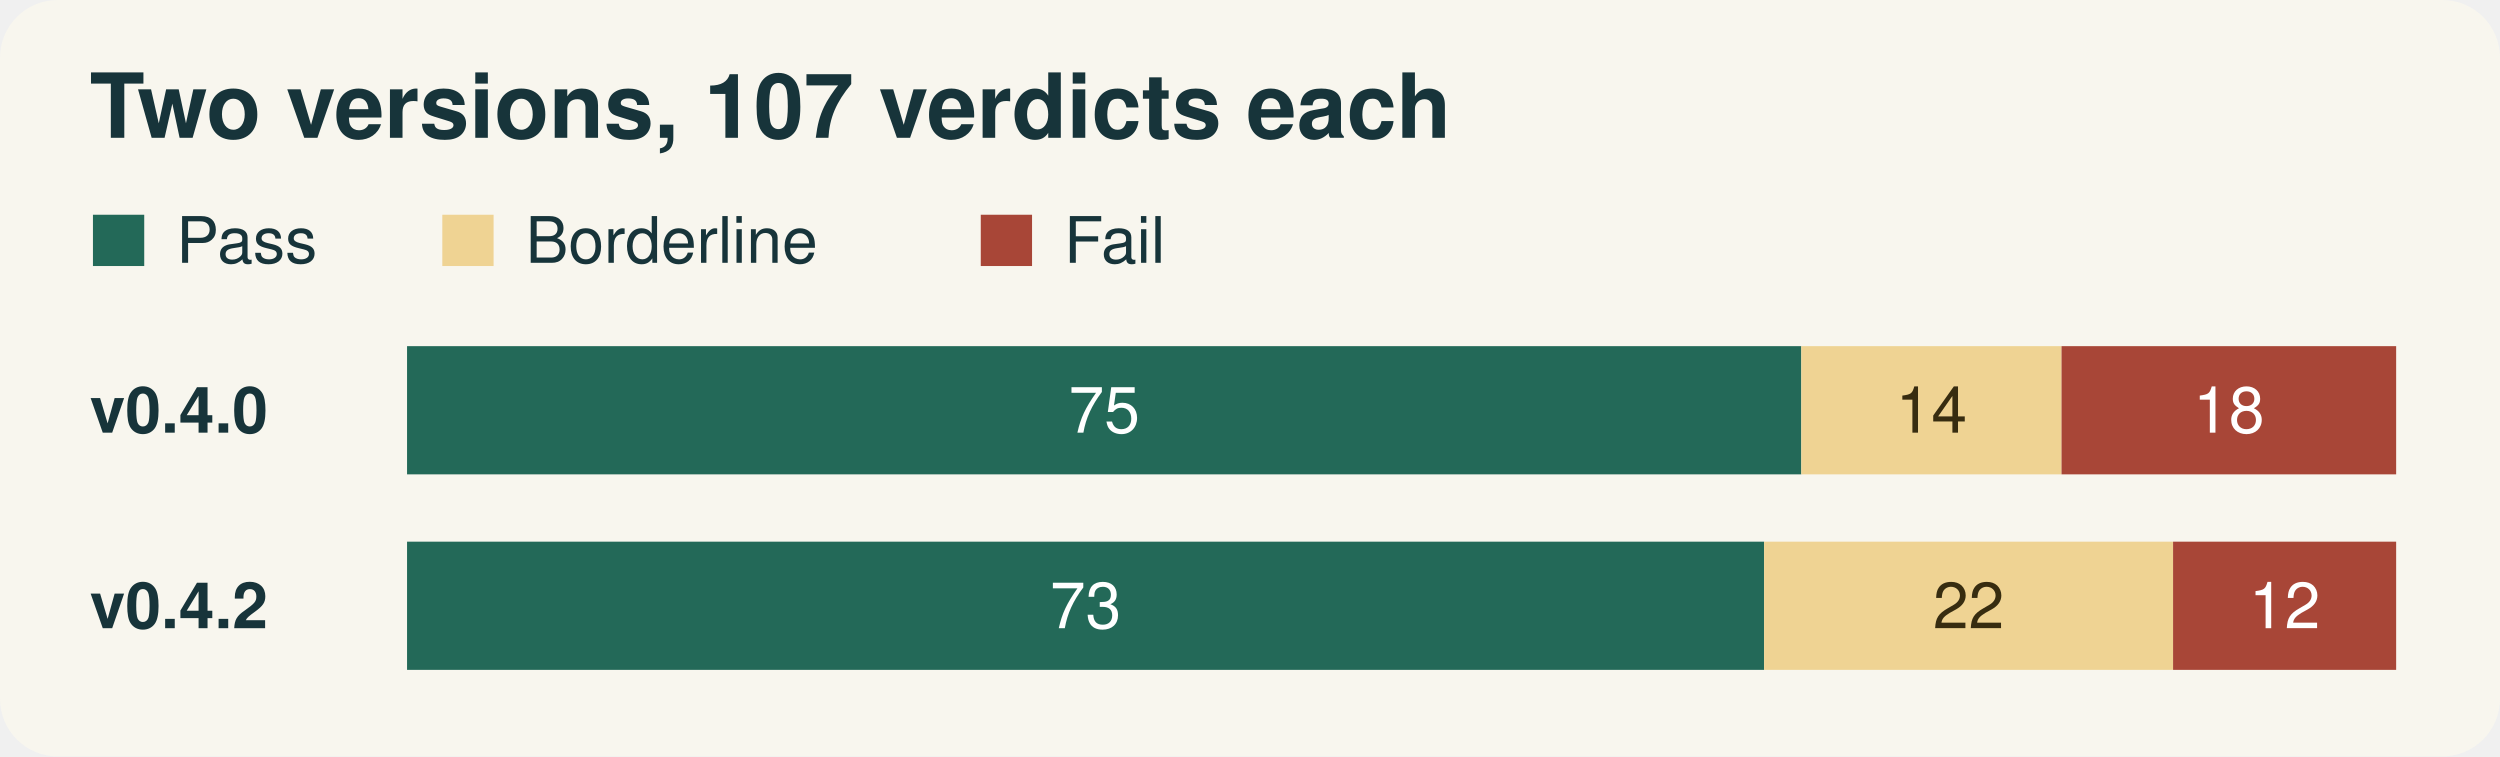
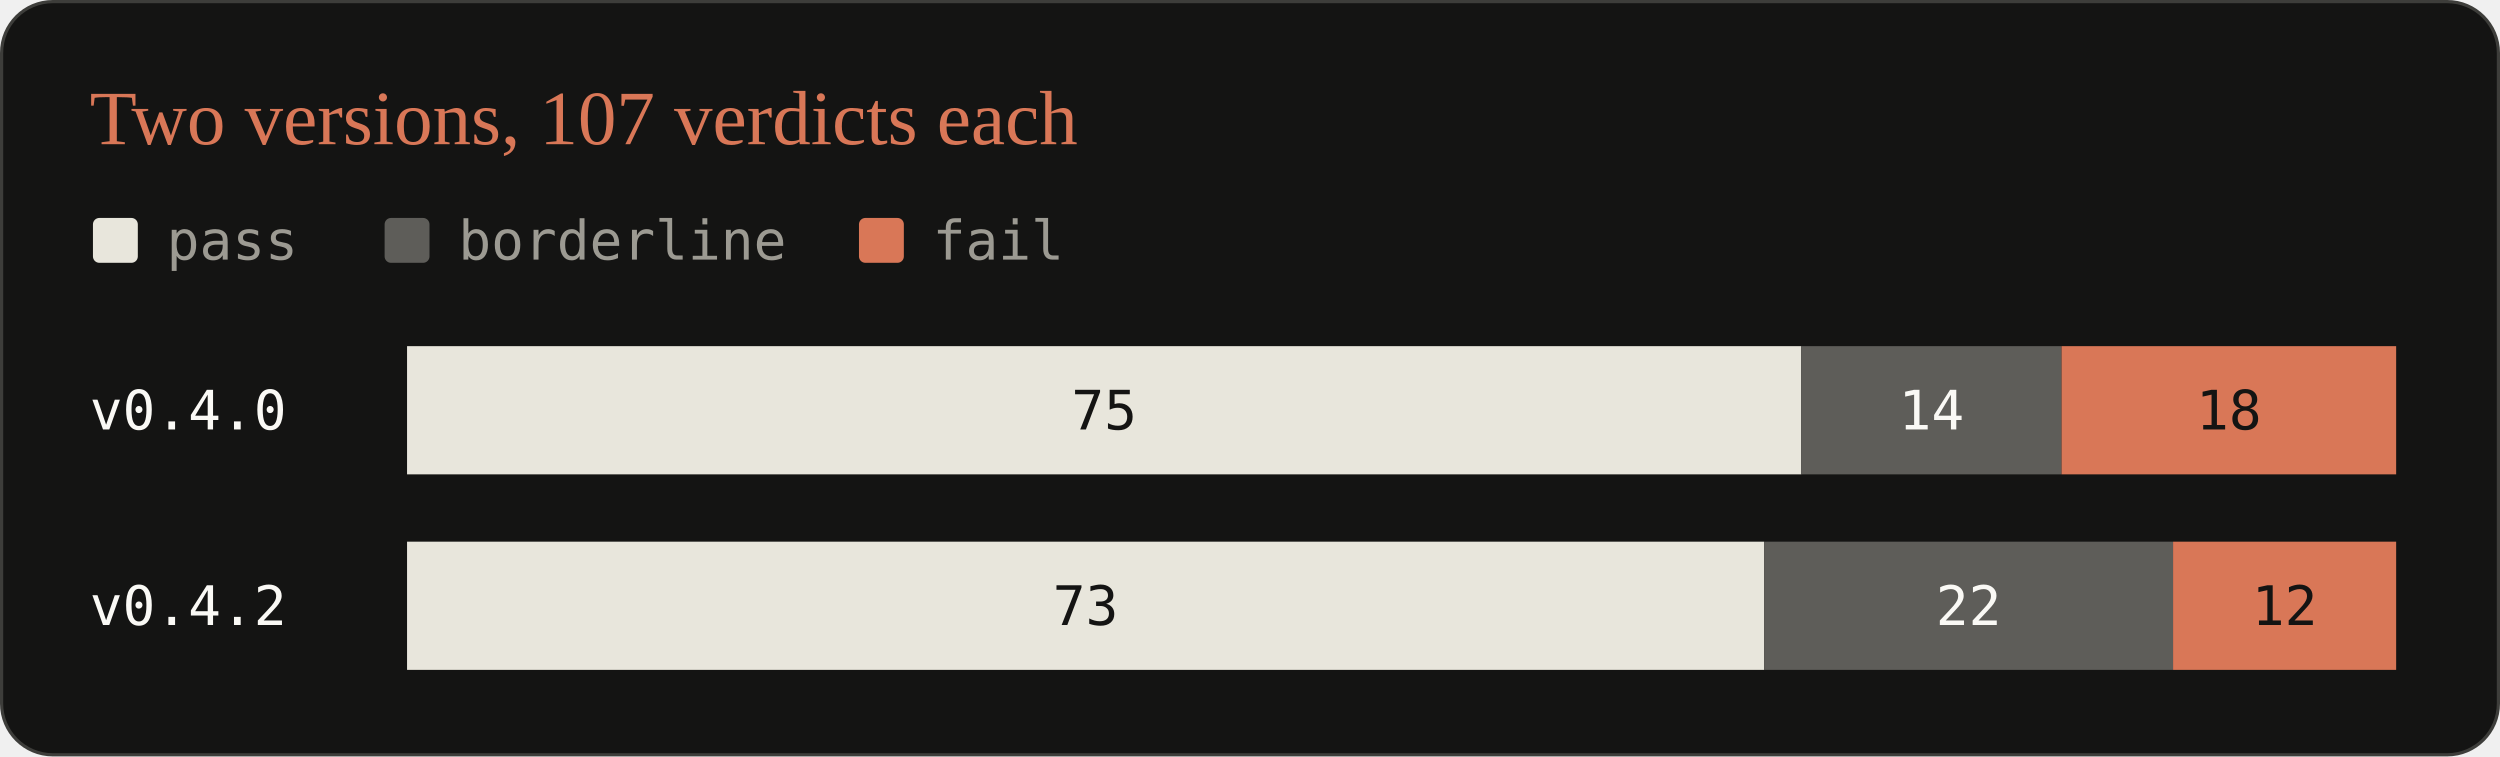
<svg xmlns="http://www.w3.org/2000/svg" width="780" height="236" viewBox="0 0 780 236" role="img" aria-labelledby="title desc">
-   <rect width="780" height="236" rx="18" fill="#f8f6ee" />
-   <g fill="#17343a" font-family="Helvetica,Arial,sans-serif" font-size="20">
-     <text x="28" y="43" font-size="28" font-weight="700">Two versions, 107 verdicts each</text>
-     <rect x="29" y="67" width="16" height="16" fill="#236958" />
-     <text x="55" y="82">Pass</text>
-     <rect x="138" y="67" width="16" height="16" fill="#efd393" />
-     <text x="164" y="82">Borderline</text>
-     <rect x="306" y="67" width="16" height="16" fill="#a84637" />
-     <text x="332" y="82">Fail</text>
-     <text x="28" y="135" font-weight="700">v0.4.0</text>
-     <rect x="127.0" y="108" width="435.0" height="40" fill="#236958" />
-     <text fill="white" x="344.5" y="135" text-anchor="middle">75</text>
-     <rect x="562.0" y="108" width="81.2" height="40" fill="#efd393" />
-     <text fill="#372c10" x="602.6" y="135" text-anchor="middle">14</text>
-     <rect x="643.2" y="108" width="104.4" height="40" fill="#a84637" />
-     <text fill="white" x="695.4" y="135" text-anchor="middle">18</text>
-     <text x="28" y="196" font-weight="700">v0.4.2</text>
-     <rect x="127.0" y="169" width="423.4" height="40" fill="#236958" />
-     <text fill="white" x="338.7" y="196" text-anchor="middle">73</text>
-     <rect x="550.4" y="169" width="127.6" height="40" fill="#efd393" />
-     <text fill="#372c10" x="614.2" y="196" text-anchor="middle">22</text>
-     <rect x="678.0" y="169" width="69.6" height="40" fill="#a84637" />
-     <text fill="white" x="712.8" y="196" text-anchor="middle">12</text>
+   <rect x=".5" y=".5" width="779" height="235" rx="16" fill="#141413" stroke="#3d3d3a" />
+   <g fill="#faf9f5" font-family="ui-monospace,SFMono-Regular,Menlo,Consolas,monospace" font-size="17">
+     <text x="28" y="45" font-family="Georgia,'Times New Roman',serif" font-size="24" fill="#d97757">Two versions, 107 verdicts each</text>
+     <rect x="29" y="68" width="14" height="14" rx="2" fill="#e8e6dc" />
+     <text x="52" y="81" fill="#9c9a92">pass</text>
+     <rect x="120" y="68" width="14" height="14" rx="2" fill="#5e5d59" />
+     <text x="143" y="81" fill="#9c9a92">borderline</text>
+     <rect x="268" y="68" width="14" height="14" rx="2" fill="#d97757" />
+     <text x="291" y="81" fill="#9c9a92">fail</text>
+     <text x="28" y="134">v0.4.0</text>
+     <rect x="127.0" y="108" width="435.0" height="40" fill="#e8e6dc" />
+     <text fill="#141413" x="344.5" y="134" text-anchor="middle">75</text>
+     <rect x="562.0" y="108" width="81.2" height="40" fill="#5e5d59" />
+     <text x="602.6" y="134" text-anchor="middle">14</text>
+     <rect x="643.2" y="108" width="104.4" height="40" fill="#d97757" />
+     <text fill="#141413" x="695.4" y="134" text-anchor="middle">18</text>
+     <text x="28" y="195">v0.4.2</text>
+     <rect x="127.0" y="169" width="423.4" height="40" fill="#e8e6dc" />
+     <text fill="#141413" x="338.7" y="195" text-anchor="middle">73</text>
+     <rect x="550.4" y="169" width="127.6" height="40" fill="#5e5d59" />
+     <text x="614.2" y="195" text-anchor="middle">22</text>
+     <rect x="678.0" y="169" width="69.6" height="40" fill="#d97757" />
+     <text fill="#141413" x="712.8" y="195" text-anchor="middle">12</text>
  </g>
</svg>
